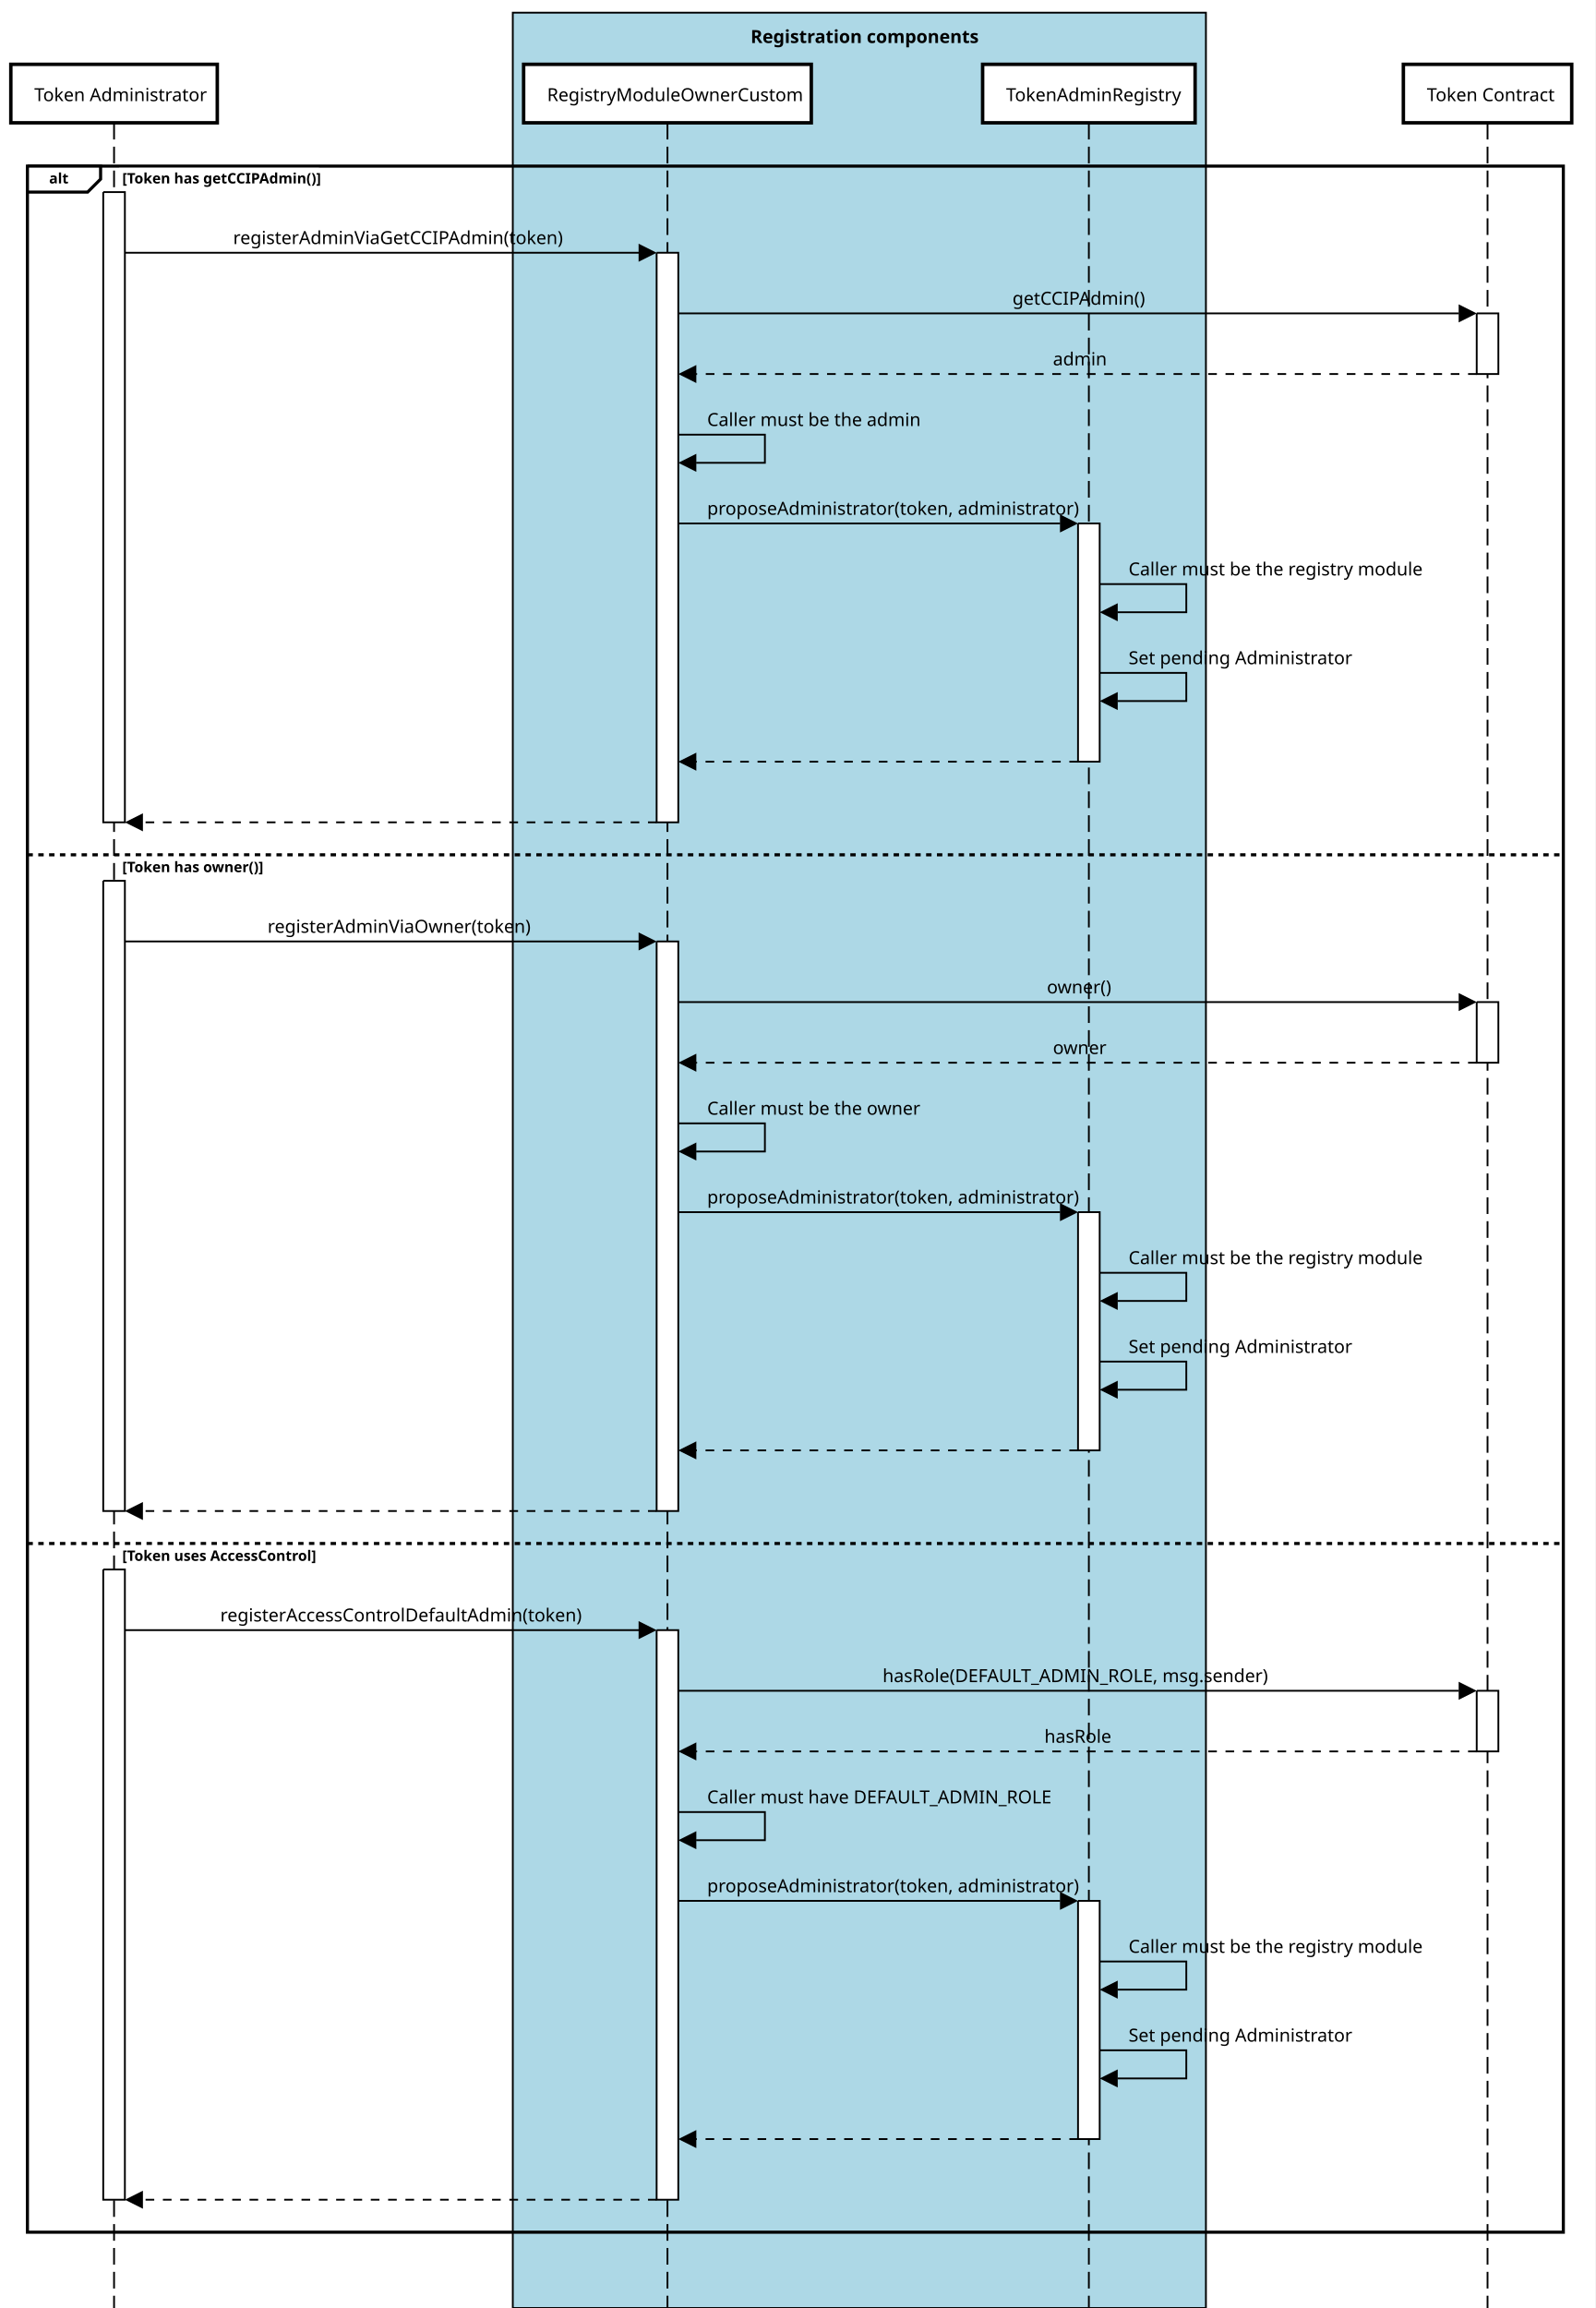
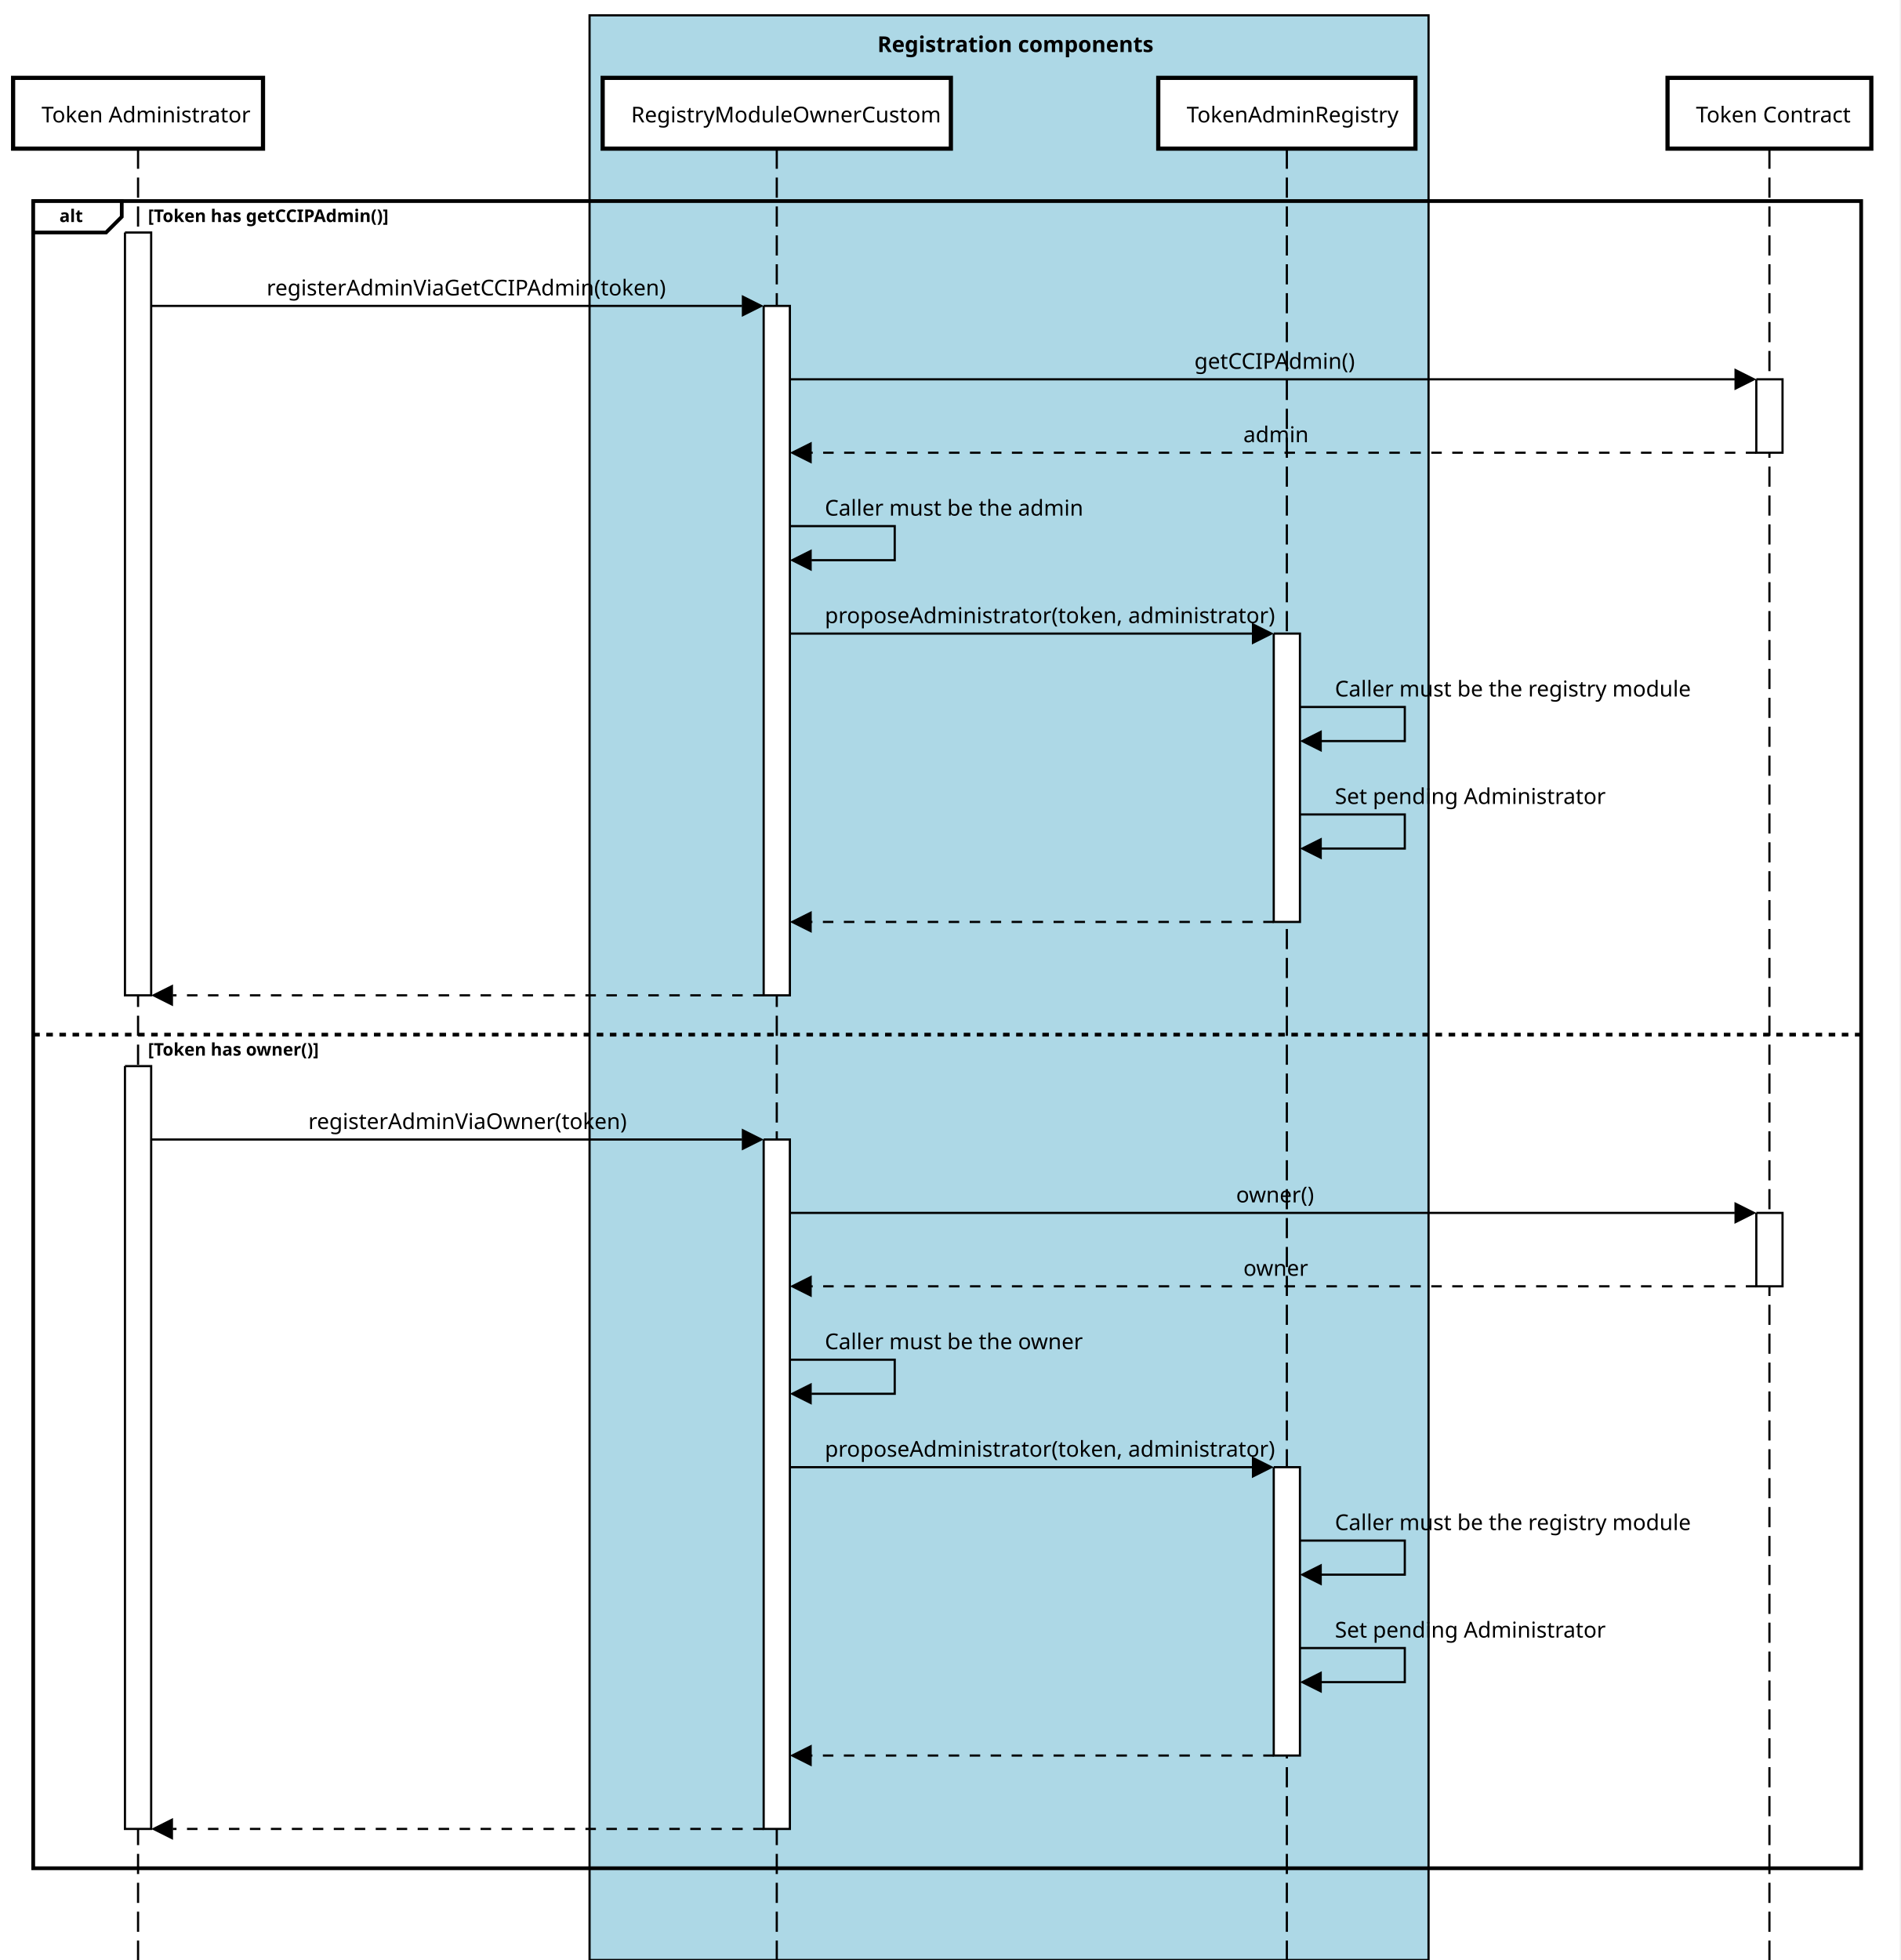
- <svg xmlns="http://www.w3.org/2000/svg" version="1.1" width="1296.427" height="1874.754">
+ <svg xmlns="http://www.w3.org/2000/svg" version="1.1" width="1275.525" height="1315.336">
  <defs />
  <g>
    <g />
    <g />
    <g />
    <g />
    <g />
    <g />
    <g />
    <g />
    <g />
    <g />
    <g />
    <g />
    <g />
    <g />
    <g />
    <g />
    <g />
    <g />
    <g />
    <g />
    <g />
    <g />
    <g />
    <g />
    <g />
    <g />
    <g />
    <g />
    <g />
    <g />
    <g />
    <g />
    <g />
    <g />
    <g />
    <g />
    <g />
    <g />
    <g />
    <g />
    <g />
    <g />
    <g />
    <g />
    <g />
    <g />
    <g />
    <g />
    <g />
    <g />
    <g />
    <g />
    <g />
    <g />
    <g />
    <g />
    <g />
    <g />
    <g />
    <g />
    <g />
    <g />
    <g />
    <g />
    <g />
    <g />
    <g />
    <g />
    <g />
    <g />
    <g />
    <g />
    <g />
    <g />
    <g />
    <g />
    <g />
    <g />
    <g />
    <g />
    <g />
    <g />
    <g />
    <g />
    <g />
    <g />
    <g />
    <g />
-     <g />
-     <g />
-     <g />
-     <g />
-     <g />
-     <g />
-     <g />
-     <g />
-     <g />
-     <g />
-     <g />
-     <g />
-     <g />
-     <g />
-     <g />
-     <g />
-     <g />
-     <g />
-     <g />
-     <g />
-     <g />
-     <g />
-     <g />
-     <g />
-     <g />
-     <g />
-     <g />
-     <g />
-     <g />
-     <g />
-     <g />
-     <g />
-     <g />
-     <g />
-     <g />
-     <g />
-     <g />
-     <g />
-     <g />
-     <g />
-     <g />
-     <g />
-     <g>
-       <rect fill="white" stroke="none" x="0" y="0" width="1296" height="1883" />
-     </g>
-     <g>
-       <g>
-         <path fill="lightblue" stroke="black" paint-order="fill stroke markers" d=" M 416.591 10.291 L 979.684 10.291 L 979.684 1874.754 L 416.591 1874.754 L 416.591 10.291 Z" stroke-miterlimit="10" stroke-width="1.466" stroke-dasharray="" />
-       </g>
-       <g>
-         <text fill="black" stroke="none" font-family="sans-serif" font-size="11pt" font-style="normal" font-weight="bold" text-decoration="normal" x="609.762" y="34.92" text-anchor="start" dominant-baseline="alphabetic" xml:space="preserve">Registration components</text>
-       </g>
-     </g>
-     <g>
-       <path fill="none" stroke="black" paint-order="fill stroke markers" d=" M 92.657 99.745 L 92.657 1874.754" stroke-miterlimit="10" stroke-width="1.466" stroke-dasharray="13.532,5.864" />
-       <path fill="none" stroke="black" paint-order="fill stroke markers" d=" M 542.24 99.745 L 542.24 1874.754" stroke-miterlimit="10" stroke-width="1.466" stroke-dasharray="13.532,5.864" />
-       <path fill="none" stroke="black" paint-order="fill stroke markers" d=" M 884.582 99.745 L 884.582 1874.754" stroke-miterlimit="10" stroke-width="1.466" stroke-dasharray="13.532,5.864" />
-       <path fill="none" stroke="black" paint-order="fill stroke markers" d=" M 1208.468 99.745 L 1208.468 1874.754" stroke-miterlimit="10" stroke-width="1.466" stroke-dasharray="13.532,5.864" />
+     <g>
+       <rect fill="white" stroke="none" x="0" y="0" width="1275" height="1324" />
+     </g>
+     <g>
+       <g>
+         <path fill="lightblue" stroke="black" paint-order="fill stroke markers" d=" M 395.689 10.291 L 958.782 10.291 L 958.782 1315.336 L 395.689 1315.336 L 395.689 10.291 Z" stroke-miterlimit="10" stroke-width="1.466" stroke-dasharray="" />
+       </g>
+       <g>
+         <text fill="black" stroke="none" font-family="sans-serif" font-size="11pt" font-style="normal" font-weight="bold" text-decoration="normal" x="588.86" y="34.92" text-anchor="start" dominant-baseline="alphabetic" xml:space="preserve">Registration components</text>
+       </g>
+     </g>
+     <g>
+       <path fill="none" stroke="black" paint-order="fill stroke markers" d=" M 92.657 99.745 L 92.657 1315.336" stroke-miterlimit="10" stroke-width="1.466" stroke-dasharray="13.532,5.864" />
+       <path fill="none" stroke="black" paint-order="fill stroke markers" d=" M 521.339 99.745 L 521.339 1315.336" stroke-miterlimit="10" stroke-width="1.466" stroke-dasharray="13.532,5.864" />
+       <path fill="none" stroke="black" paint-order="fill stroke markers" d=" M 863.68 99.745 L 863.68 1315.336" stroke-miterlimit="10" stroke-width="1.466" stroke-dasharray="13.532,5.864" />
+       <path fill="none" stroke="black" paint-order="fill stroke markers" d=" M 1187.567 99.745 L 1187.567 1315.336" stroke-miterlimit="10" stroke-width="1.466" stroke-dasharray="13.532,5.864" />
    </g>
    <g>
      <path fill="none" stroke="none" />
      <g>
        <path fill="white" stroke="black" paint-order="fill stroke markers" d=" M 8.796 52.248 L 176.519 52.248 L 176.519 99.745 L 8.796 99.745 L 8.796 52.248 Z" stroke-miterlimit="10" stroke-width="2.815" stroke-dasharray="" />
      </g>
      <g>
        <g />
        <text fill="black" stroke="none" font-family="sans-serif" font-size="11pt" font-style="normal" font-weight="normal" text-decoration="normal" x="27.883" y="82.154" text-anchor="start" dominant-baseline="alphabetic" xml:space="preserve">Token Administrator</text>
      </g>
      <path fill="none" stroke="none" />
      <g>
-         <path fill="white" stroke="black" paint-order="fill stroke markers" d=" M 425.387 52.248 L 659.094 52.248 L 659.094 99.745 L 425.387 99.745 L 425.387 52.248 Z" stroke-miterlimit="10" stroke-width="2.815" stroke-dasharray="" />
-       </g>
-       <g>
-         <g />
-         <text fill="black" stroke="none" font-family="sans-serif" font-size="11pt" font-style="normal" font-weight="normal" text-decoration="normal" x="444.474" y="82.154" text-anchor="start" dominant-baseline="alphabetic" xml:space="preserve">RegistryModuleOwnerCustom</text>
+         <path fill="white" stroke="black" paint-order="fill stroke markers" d=" M 404.485 52.248 L 638.192 52.248 L 638.192 99.745 L 404.485 99.745 L 404.485 52.248 Z" stroke-miterlimit="10" stroke-width="2.815" stroke-dasharray="" />
+       </g>
+       <g>
+         <g />
+         <text fill="black" stroke="none" font-family="sans-serif" font-size="11pt" font-style="normal" font-weight="normal" text-decoration="normal" x="423.572" y="82.154" text-anchor="start" dominant-baseline="alphabetic" xml:space="preserve">RegistryModuleOwnerCustom</text>
      </g>
      <path fill="none" stroke="none" />
      <g>
-         <path fill="white" stroke="black" paint-order="fill stroke markers" d=" M 798.275 52.248 L 970.888 52.248 L 970.888 99.745 L 798.275 99.745 L 798.275 52.248 Z" stroke-miterlimit="10" stroke-width="2.815" stroke-dasharray="" />
-       </g>
-       <g>
-         <g />
-         <text fill="black" stroke="none" font-family="sans-serif" font-size="11pt" font-style="normal" font-weight="normal" text-decoration="normal" x="817.363" y="82.154" text-anchor="start" dominant-baseline="alphabetic" xml:space="preserve">TokenAdminRegistry</text>
+         <path fill="white" stroke="black" paint-order="fill stroke markers" d=" M 777.374 52.248 L 949.986 52.248 L 949.986 99.745 L 777.374 99.745 L 777.374 52.248 Z" stroke-miterlimit="10" stroke-width="2.815" stroke-dasharray="" />
+       </g>
+       <g>
+         <g />
+         <text fill="black" stroke="none" font-family="sans-serif" font-size="11pt" font-style="normal" font-weight="normal" text-decoration="normal" x="796.461" y="82.154" text-anchor="start" dominant-baseline="alphabetic" xml:space="preserve">TokenAdminRegistry</text>
      </g>
      <path fill="none" stroke="none" />
      <g>
-         <path fill="white" stroke="black" paint-order="fill stroke markers" d=" M 1140.083 52.248 L 1276.854 52.248 L 1276.854 99.745 L 1140.083 99.745 L 1140.083 52.248 Z" stroke-miterlimit="10" stroke-width="2.815" stroke-dasharray="" />
-       </g>
-       <g>
-         <g />
-         <text fill="black" stroke="none" font-family="sans-serif" font-size="11pt" font-style="normal" font-weight="normal" text-decoration="normal" x="1159.17" y="82.154" text-anchor="start" dominant-baseline="alphabetic" xml:space="preserve">Token Contract</text>
+         <path fill="white" stroke="black" paint-order="fill stroke markers" d=" M 1119.181 52.248 L 1255.952 52.248 L 1255.952 99.745 L 1119.181 99.745 L 1119.181 52.248 Z" stroke-miterlimit="10" stroke-width="2.815" stroke-dasharray="" />
+       </g>
+       <g>
+         <g />
+         <text fill="black" stroke="none" font-family="sans-serif" font-size="11pt" font-style="normal" font-weight="normal" text-decoration="normal" x="1138.268" y="82.154" text-anchor="start" dominant-baseline="alphabetic" xml:space="preserve">Token Contract</text>
      </g>
    </g>
    <g>
      <path fill="white" stroke="black" paint-order="fill stroke markers" d=" M 83.862 156.039 L 101.453 156.039 L 101.453 667.959 L 83.862 667.959 L 83.862 156.039" stroke-miterlimit="10" stroke-width="1.466" stroke-dasharray="" />
-       <path fill="white" stroke="black" paint-order="fill stroke markers" d=" M 533.444 205.296 L 551.036 205.296 L 551.036 667.959 L 533.444 667.959 L 533.444 205.296" stroke-miterlimit="10" stroke-width="1.466" stroke-dasharray="" />
-       <path fill="white" stroke="black" paint-order="fill stroke markers" d=" M 1199.672 254.553 L 1217.264 254.553 L 1217.264 303.81 L 1199.672 303.81 L 1199.672 254.553" stroke-miterlimit="10" stroke-width="1.466" stroke-dasharray="" />
-       <path fill="white" stroke="black" paint-order="fill stroke markers" d=" M 875.786 425.193 L 893.377 425.193 L 893.377 618.702 L 875.786 618.702 L 875.786 425.193" stroke-miterlimit="10" stroke-width="1.466" stroke-dasharray="" />
+       <path fill="white" stroke="black" paint-order="fill stroke markers" d=" M 512.543 205.296 L 530.134 205.296 L 530.134 667.959 L 512.543 667.959 L 512.543 205.296" stroke-miterlimit="10" stroke-width="1.466" stroke-dasharray="" />
+       <path fill="white" stroke="black" paint-order="fill stroke markers" d=" M 1178.771 254.553 L 1196.362 254.553 L 1196.362 303.81 L 1178.771 303.81 L 1178.771 254.553" stroke-miterlimit="10" stroke-width="1.466" stroke-dasharray="" />
+       <path fill="white" stroke="black" paint-order="fill stroke markers" d=" M 854.884 425.193 L 872.476 425.193 L 872.476 618.702 L 854.884 618.702 L 854.884 425.193" stroke-miterlimit="10" stroke-width="1.466" stroke-dasharray="" />
      <path fill="white" stroke="black" paint-order="fill stroke markers" d=" M 83.862 715.457 L 101.453 715.457 L 101.453 1227.377 L 83.862 1227.377 L 83.862 715.457" stroke-miterlimit="10" stroke-width="1.466" stroke-dasharray="" />
-       <path fill="white" stroke="black" paint-order="fill stroke markers" d=" M 533.444 764.714 L 551.036 764.714 L 551.036 1227.377 L 533.444 1227.377 L 533.444 764.714" stroke-miterlimit="10" stroke-width="1.466" stroke-dasharray="" />
-       <path fill="white" stroke="black" paint-order="fill stroke markers" d=" M 1199.672 813.971 L 1217.264 813.971 L 1217.264 863.228 L 1199.672 863.228 L 1199.672 813.971" stroke-miterlimit="10" stroke-width="1.466" stroke-dasharray="" />
-       <path fill="white" stroke="black" paint-order="fill stroke markers" d=" M 875.786 984.611 L 893.377 984.611 L 893.377 1178.12 L 875.786 1178.12 L 875.786 984.611" stroke-miterlimit="10" stroke-width="1.466" stroke-dasharray="" />
-       <path fill="white" stroke="black" paint-order="fill stroke markers" d=" M 83.862 1274.875 L 101.453 1274.875 L 101.453 1786.795 L 83.862 1786.795 L 83.862 1274.875" stroke-miterlimit="10" stroke-width="1.466" stroke-dasharray="" />
-       <path fill="white" stroke="black" paint-order="fill stroke markers" d=" M 533.444 1324.132 L 551.036 1324.132 L 551.036 1786.795 L 533.444 1786.795 L 533.444 1324.132" stroke-miterlimit="10" stroke-width="1.466" stroke-dasharray="" />
-       <path fill="white" stroke="black" paint-order="fill stroke markers" d=" M 1199.672 1373.389 L 1217.264 1373.389 L 1217.264 1422.645 L 1199.672 1422.645 L 1199.672 1373.389" stroke-miterlimit="10" stroke-width="1.466" stroke-dasharray="" />
-       <path fill="white" stroke="black" paint-order="fill stroke markers" d=" M 875.786 1544.029 L 893.377 1544.029 L 893.377 1737.538 L 875.786 1737.538 L 875.786 1544.029" stroke-miterlimit="10" stroke-width="1.466" stroke-dasharray="" />
-       <g>
-         <text fill="black" stroke="none" font-family="sans-serif" font-size="11pt" font-style="normal" font-weight="normal" text-decoration="normal" x="189.389" y="198.259" text-anchor="start" dominant-baseline="alphabetic" xml:space="preserve">registerAdminViaGetCCIPAdmin(token)</text>
-       </g>
-       <g>
-         <path fill="none" stroke="black" paint-order="fill stroke markers" d=" M 101.453 205.296 L 518.961 205.296" stroke-miterlimit="10" stroke-width="1.466" stroke-dasharray="" />
-         <g transform="translate(533.4445,205.2958) translate(-533.4445,-205.2958)">
-           <path fill="black" stroke="none" paint-order="stroke fill markers" d=" M 518.785 197.966 L 533.444 205.296 L 518.785 212.626 Z" />
-         </g>
-       </g>
-       <g>
-         <text fill="black" stroke="none" font-family="sans-serif" font-size="11pt" font-style="normal" font-weight="normal" text-decoration="normal" x="822.534" y="247.516" text-anchor="start" dominant-baseline="alphabetic" xml:space="preserve">getCCIPAdmin()</text>
-       </g>
-       <g>
-         <path fill="none" stroke="black" paint-order="fill stroke markers" d=" M 551.036 254.553 L 1185.189 254.553" stroke-miterlimit="10" stroke-width="1.466" stroke-dasharray="" />
-         <g transform="translate(1199.672,254.5527) translate(-1199.672,-254.5527)">
-           <path fill="black" stroke="none" paint-order="stroke fill markers" d=" M 1185.013 247.223 L 1199.672 254.553 L 1185.013 261.883 Z" />
-         </g>
-       </g>
-       <g>
-         <text fill="black" stroke="none" font-family="sans-serif" font-size="11pt" font-style="normal" font-weight="normal" text-decoration="normal" x="855.39" y="296.773" text-anchor="start" dominant-baseline="alphabetic" xml:space="preserve">admin</text>
-       </g>
-       <g>
-         <path fill="none" stroke="black" paint-order="fill stroke markers" d=" M 1199.672 303.81 L 565.52 303.81" stroke-miterlimit="10" stroke-width="1.466" stroke-dasharray="7.037" />
-         <g transform="translate(551.0362,303.8097) translate(-551.0362,-303.8097)">
-           <path fill="black" stroke="none" paint-order="stroke fill markers" d=" M 565.696 296.48 L 551.036 303.81 L 565.696 311.14 Z" />
-         </g>
-       </g>
-       <g>
-         <text fill="black" stroke="none" font-family="sans-serif" font-size="11pt" font-style="normal" font-weight="normal" text-decoration="normal" x="574.492" y="346.03" text-anchor="start" dominant-baseline="alphabetic" xml:space="preserve">Caller must be the admin</text>
-       </g>
-       <g>
-         <path fill="none" stroke="black" paint-order="fill stroke markers" d=" M 551.036 353.067 L 621.403 353.067 L 621.403 375.936 L 565.52 375.936" stroke-miterlimit="10" stroke-width="1.466" stroke-dasharray="" />
-         <g transform="translate(551.0362,375.9359) translate(-551.0362,-375.9359)">
-           <path fill="black" stroke="none" paint-order="stroke fill markers" d=" M 565.696 368.606 L 551.036 375.936 L 565.696 383.266 Z" />
-         </g>
-       </g>
-       <g>
-         <text fill="black" stroke="none" font-family="sans-serif" font-size="11pt" font-style="normal" font-weight="normal" text-decoration="normal" x="574.492" y="418.156" text-anchor="start" dominant-baseline="alphabetic" xml:space="preserve">proposeAdministrator(token, administrator)</text>
-       </g>
-       <g>
-         <path fill="none" stroke="black" paint-order="fill stroke markers" d=" M 551.036 425.193 L 861.302 425.193" stroke-miterlimit="10" stroke-width="1.466" stroke-dasharray="" />
-         <g transform="translate(875.7857,425.1928) translate(-875.7857,-425.1928)">
-           <path fill="black" stroke="none" paint-order="stroke fill markers" d=" M 861.126 417.863 L 875.786 425.193 L 861.126 432.523 Z" />
-         </g>
-       </g>
-       <g>
-         <text fill="black" stroke="none" font-family="sans-serif" font-size="11pt" font-style="normal" font-weight="normal" text-decoration="normal" x="916.833" y="467.413" text-anchor="start" dominant-baseline="alphabetic" xml:space="preserve">Caller must be the registry module</text>
-       </g>
-       <g>
-         <path fill="none" stroke="black" paint-order="fill stroke markers" d=" M 893.377 474.45 L 963.744 474.45 L 963.744 497.319 L 907.861 497.319" stroke-miterlimit="10" stroke-width="1.466" stroke-dasharray="" />
-         <g transform="translate(893.3774,497.319) translate(-893.3774,-497.319)">
-           <path fill="black" stroke="none" paint-order="stroke fill markers" d=" M 908.037 489.989 L 893.377 497.319 L 908.037 504.649 Z" />
-         </g>
-       </g>
-       <g>
-         <text fill="black" stroke="none" font-family="sans-serif" font-size="11pt" font-style="normal" font-weight="normal" text-decoration="normal" x="916.833" y="539.539" text-anchor="start" dominant-baseline="alphabetic" xml:space="preserve">Set pending Administrator</text>
-       </g>
-       <g>
-         <path fill="none" stroke="black" paint-order="fill stroke markers" d=" M 893.377 546.576 L 963.744 546.576 L 963.744 569.445 L 907.861 569.445" stroke-miterlimit="10" stroke-width="1.466" stroke-dasharray="" />
-         <g transform="translate(893.3774,569.4452) translate(-893.3774,-569.4452)">
-           <path fill="black" stroke="none" paint-order="stroke fill markers" d=" M 908.037 562.115 L 893.377 569.445 L 908.037 576.775 Z" />
-         </g>
-       </g>
-       <g>
-         <text fill="black" stroke="none" font-family="sans-serif" font-size="11pt" font-style="normal" font-weight="normal" text-decoration="normal" x="713.411" y="611.665" text-anchor="start" dominant-baseline="alphabetic" xml:space="preserve" />
-       </g>
-       <g>
-         <path fill="none" stroke="black" paint-order="fill stroke markers" d=" M 875.786 618.702 L 565.52 618.702" stroke-miterlimit="10" stroke-width="1.466" stroke-dasharray="7.037" />
-         <g transform="translate(551.0362,618.7021) translate(-551.0362,-618.7021)">
-           <path fill="black" stroke="none" paint-order="stroke fill markers" d=" M 565.696 611.372 L 551.036 618.702 L 565.696 626.032 Z" />
-         </g>
-       </g>
-       <g>
-         <text fill="black" stroke="none" font-family="sans-serif" font-size="11pt" font-style="normal" font-weight="normal" text-decoration="normal" x="317.449" y="660.922" text-anchor="start" dominant-baseline="alphabetic" xml:space="preserve" />
-       </g>
-       <g>
-         <path fill="none" stroke="black" paint-order="fill stroke markers" d=" M 533.444 667.959 L 115.937 667.959" stroke-miterlimit="10" stroke-width="1.466" stroke-dasharray="7.037" />
+       <path fill="white" stroke="black" paint-order="fill stroke markers" d=" M 512.543 764.714 L 530.134 764.714 L 530.134 1227.377 L 512.543 1227.377 L 512.543 764.714" stroke-miterlimit="10" stroke-width="1.466" stroke-dasharray="" />
+       <path fill="white" stroke="black" paint-order="fill stroke markers" d=" M 1178.771 813.971 L 1196.362 813.971 L 1196.362 863.228 L 1178.771 863.228 L 1178.771 813.971" stroke-miterlimit="10" stroke-width="1.466" stroke-dasharray="" />
+       <path fill="white" stroke="black" paint-order="fill stroke markers" d=" M 854.884 984.611 L 872.476 984.611 L 872.476 1178.12 L 854.884 1178.12 L 854.884 984.611" stroke-miterlimit="10" stroke-width="1.466" stroke-dasharray="" />
+       <g>
+         <text fill="black" stroke="none" font-family="sans-serif" font-size="11pt" font-style="normal" font-weight="normal" text-decoration="normal" x="178.938" y="198.259" text-anchor="start" dominant-baseline="alphabetic" xml:space="preserve">registerAdminViaGetCCIPAdmin(token)</text>
+       </g>
+       <g>
+         <path fill="none" stroke="black" paint-order="fill stroke markers" d=" M 101.453 205.296 L 498.059 205.296" stroke-miterlimit="10" stroke-width="1.466" stroke-dasharray="" />
+         <g transform="translate(512.5426,205.2958) translate(-512.5426,-205.2958)">
+           <path fill="black" stroke="none" paint-order="stroke fill markers" d=" M 497.883 197.966 L 512.543 205.296 L 497.883 212.626 Z" />
+         </g>
+       </g>
+       <g>
+         <text fill="black" stroke="none" font-family="sans-serif" font-size="11pt" font-style="normal" font-weight="normal" text-decoration="normal" x="801.632" y="247.516" text-anchor="start" dominant-baseline="alphabetic" xml:space="preserve">getCCIPAdmin()</text>
+       </g>
+       <g>
+         <path fill="none" stroke="black" paint-order="fill stroke markers" d=" M 530.134 254.553 L 1164.287 254.553" stroke-miterlimit="10" stroke-width="1.466" stroke-dasharray="" />
+         <g transform="translate(1178.771,254.5527) translate(-1178.771,-254.5527)">
+           <path fill="black" stroke="none" paint-order="stroke fill markers" d=" M 1164.111 247.223 L 1178.771 254.553 L 1164.111 261.883 Z" />
+         </g>
+       </g>
+       <g>
+         <text fill="black" stroke="none" font-family="sans-serif" font-size="11pt" font-style="normal" font-weight="normal" text-decoration="normal" x="834.488" y="296.773" text-anchor="start" dominant-baseline="alphabetic" xml:space="preserve">admin</text>
+       </g>
+       <g>
+         <path fill="none" stroke="black" paint-order="fill stroke markers" d=" M 1178.771 303.81 L 544.618 303.81" stroke-miterlimit="10" stroke-width="1.466" stroke-dasharray="7.037" />
+         <g transform="translate(530.1344,303.8097) translate(-530.1344,-303.8097)">
+           <path fill="black" stroke="none" paint-order="stroke fill markers" d=" M 544.794 296.48 L 530.134 303.81 L 544.794 311.14 Z" />
+         </g>
+       </g>
+       <g>
+         <text fill="black" stroke="none" font-family="sans-serif" font-size="11pt" font-style="normal" font-weight="normal" text-decoration="normal" x="553.59" y="346.03" text-anchor="start" dominant-baseline="alphabetic" xml:space="preserve">Caller must be the admin</text>
+       </g>
+       <g>
+         <path fill="none" stroke="black" paint-order="fill stroke markers" d=" M 530.134 353.067 L 600.501 353.067 L 600.501 375.936 L 544.618 375.936" stroke-miterlimit="10" stroke-width="1.466" stroke-dasharray="" />
+         <g transform="translate(530.1344,375.9359) translate(-530.1344,-375.9359)">
+           <path fill="black" stroke="none" paint-order="stroke fill markers" d=" M 544.794 368.606 L 530.134 375.936 L 544.794 383.266 Z" />
+         </g>
+       </g>
+       <g>
+         <text fill="black" stroke="none" font-family="sans-serif" font-size="11pt" font-style="normal" font-weight="normal" text-decoration="normal" x="553.59" y="418.156" text-anchor="start" dominant-baseline="alphabetic" xml:space="preserve">proposeAdministrator(token, administrator)</text>
+       </g>
+       <g>
+         <path fill="none" stroke="black" paint-order="fill stroke markers" d=" M 530.134 425.193 L 840.4 425.193" stroke-miterlimit="10" stroke-width="1.466" stroke-dasharray="" />
+         <g transform="translate(854.8838,425.1928) translate(-854.8838,-425.1928)">
+           <path fill="black" stroke="none" paint-order="stroke fill markers" d=" M 840.224 417.863 L 854.884 425.193 L 840.224 432.523 Z" />
+         </g>
+       </g>
+       <g>
+         <text fill="black" stroke="none" font-family="sans-serif" font-size="11pt" font-style="normal" font-weight="normal" text-decoration="normal" x="895.931" y="467.413" text-anchor="start" dominant-baseline="alphabetic" xml:space="preserve">Caller must be the registry module</text>
+       </g>
+       <g>
+         <path fill="none" stroke="black" paint-order="fill stroke markers" d=" M 872.476 474.45 L 942.843 474.45 L 942.843 497.319 L 886.959 497.319" stroke-miterlimit="10" stroke-width="1.466" stroke-dasharray="" />
+         <g transform="translate(872.4756,497.319) translate(-872.4756,-497.319)">
+           <path fill="black" stroke="none" paint-order="stroke fill markers" d=" M 887.135 489.989 L 872.476 497.319 L 887.135 504.649 Z" />
+         </g>
+       </g>
+       <g>
+         <text fill="black" stroke="none" font-family="sans-serif" font-size="11pt" font-style="normal" font-weight="normal" text-decoration="normal" x="895.931" y="539.539" text-anchor="start" dominant-baseline="alphabetic" xml:space="preserve">Set pending Administrator</text>
+       </g>
+       <g>
+         <path fill="none" stroke="black" paint-order="fill stroke markers" d=" M 872.476 546.576 L 942.843 546.576 L 942.843 569.445 L 886.959 569.445" stroke-miterlimit="10" stroke-width="1.466" stroke-dasharray="" />
+         <g transform="translate(872.4756,569.4452) translate(-872.4756,-569.4452)">
+           <path fill="black" stroke="none" paint-order="stroke fill markers" d=" M 887.135 562.115 L 872.476 569.445 L 887.135 576.775 Z" />
+         </g>
+       </g>
+       <g>
+         <text fill="black" stroke="none" font-family="sans-serif" font-size="11pt" font-style="normal" font-weight="normal" text-decoration="normal" x="692.509" y="611.665" text-anchor="start" dominant-baseline="alphabetic" xml:space="preserve" />
+       </g>
+       <g>
+         <path fill="none" stroke="black" paint-order="fill stroke markers" d=" M 854.884 618.702 L 544.618 618.702" stroke-miterlimit="10" stroke-width="1.466" stroke-dasharray="7.037" />
+         <g transform="translate(530.1344,618.7021) translate(-530.1344,-618.7021)">
+           <path fill="black" stroke="none" paint-order="stroke fill markers" d=" M 544.794 611.372 L 530.134 618.702 L 544.794 626.032 Z" />
+         </g>
+       </g>
+       <g>
+         <text fill="black" stroke="none" font-family="sans-serif" font-size="11pt" font-style="normal" font-weight="normal" text-decoration="normal" x="306.998" y="660.922" text-anchor="start" dominant-baseline="alphabetic" xml:space="preserve" />
+       </g>
+       <g>
+         <path fill="none" stroke="black" paint-order="fill stroke markers" d=" M 512.543 667.959 L 115.937 667.959" stroke-miterlimit="10" stroke-width="1.466" stroke-dasharray="7.037" />
        <g transform="translate(101.4533,667.959) translate(-101.4533,-667.959)">
          <path fill="black" stroke="none" paint-order="stroke fill markers" d=" M 116.113 660.629 L 101.453 667.959 L 116.113 675.289 Z" />
        </g>
      </g>
      <g>
-         <text fill="black" stroke="none" font-family="sans-serif" font-size="11pt" font-style="normal" font-weight="normal" text-decoration="normal" x="217.363" y="757.677" text-anchor="start" dominant-baseline="alphabetic" xml:space="preserve">registerAdminViaOwner(token)</text>
-       </g>
-       <g>
-         <path fill="none" stroke="black" paint-order="fill stroke markers" d=" M 101.453 764.714 L 518.961 764.714" stroke-miterlimit="10" stroke-width="1.466" stroke-dasharray="" />
-         <g transform="translate(533.4445,764.7137) translate(-533.4445,-764.7137)">
-           <path fill="black" stroke="none" paint-order="stroke fill markers" d=" M 518.785 757.384 L 533.444 764.714 L 518.785 772.044 Z" />
-         </g>
-       </g>
-       <g>
-         <text fill="black" stroke="none" font-family="sans-serif" font-size="11pt" font-style="normal" font-weight="normal" text-decoration="normal" x="850.508" y="806.934" text-anchor="start" dominant-baseline="alphabetic" xml:space="preserve">owner()</text>
-       </g>
-       <g>
-         <path fill="none" stroke="black" paint-order="fill stroke markers" d=" M 551.036 813.971 L 1185.189 813.971" stroke-miterlimit="10" stroke-width="1.466" stroke-dasharray="" />
-         <g transform="translate(1199.672,813.9706) translate(-1199.672,-813.9706)">
-           <path fill="black" stroke="none" paint-order="stroke fill markers" d=" M 1185.013 806.641 L 1199.672 813.971 L 1185.013 821.301 Z" />
-         </g>
-       </g>
-       <g>
-         <text fill="black" stroke="none" font-family="sans-serif" font-size="11pt" font-style="normal" font-weight="normal" text-decoration="normal" x="855.39" y="856.191" text-anchor="start" dominant-baseline="alphabetic" xml:space="preserve">owner</text>
-       </g>
-       <g>
-         <path fill="none" stroke="black" paint-order="fill stroke markers" d=" M 1199.672 863.228 L 565.52 863.228" stroke-miterlimit="10" stroke-width="1.466" stroke-dasharray="7.037" />
-         <g transform="translate(551.0362,863.2275) translate(-551.0362,-863.2275)">
-           <path fill="black" stroke="none" paint-order="stroke fill markers" d=" M 565.696 855.898 L 551.036 863.228 L 565.696 870.557 Z" />
-         </g>
-       </g>
-       <g>
-         <text fill="black" stroke="none" font-family="sans-serif" font-size="11pt" font-style="normal" font-weight="normal" text-decoration="normal" x="574.492" y="905.448" text-anchor="start" dominant-baseline="alphabetic" xml:space="preserve">Caller must be the owner</text>
-       </g>
-       <g>
-         <path fill="none" stroke="black" paint-order="fill stroke markers" d=" M 551.036 912.484 L 621.403 912.484 L 621.403 935.354 L 565.52 935.354" stroke-miterlimit="10" stroke-width="1.466" stroke-dasharray="" />
-         <g transform="translate(551.0362,935.3537) translate(-551.0362,-935.3537)">
-           <path fill="black" stroke="none" paint-order="stroke fill markers" d=" M 565.696 928.024 L 551.036 935.354 L 565.696 942.684 Z" />
-         </g>
-       </g>
-       <g>
-         <text fill="black" stroke="none" font-family="sans-serif" font-size="11pt" font-style="normal" font-weight="normal" text-decoration="normal" x="574.492" y="977.574" text-anchor="start" dominant-baseline="alphabetic" xml:space="preserve">proposeAdministrator(token, administrator)</text>
-       </g>
-       <g>
-         <path fill="none" stroke="black" paint-order="fill stroke markers" d=" M 551.036 984.611 L 861.302 984.611" stroke-miterlimit="10" stroke-width="1.466" stroke-dasharray="" />
-         <g transform="translate(875.7857,984.6107) translate(-875.7857,-984.6107)">
-           <path fill="black" stroke="none" paint-order="stroke fill markers" d=" M 861.126 977.281 L 875.786 984.611 L 861.126 991.941 Z" />
-         </g>
-       </g>
-       <g>
-         <text fill="black" stroke="none" font-family="sans-serif" font-size="11pt" font-style="normal" font-weight="normal" text-decoration="normal" x="916.833" y="1026.831" text-anchor="start" dominant-baseline="alphabetic" xml:space="preserve">Caller must be the registry module</text>
-       </g>
-       <g>
-         <path fill="none" stroke="black" paint-order="fill stroke markers" d=" M 893.377 1033.868 L 963.744 1033.868 L 963.744 1056.737 L 907.861 1056.737" stroke-miterlimit="10" stroke-width="1.466" stroke-dasharray="" />
-         <g transform="translate(893.3774,1056.737) translate(-893.3774,-1056.737)">
-           <path fill="black" stroke="none" paint-order="stroke fill markers" d=" M 908.037 1049.407 L 893.377 1056.737 L 908.037 1064.067 Z" />
-         </g>
-       </g>
-       <g>
-         <text fill="black" stroke="none" font-family="sans-serif" font-size="11pt" font-style="normal" font-weight="normal" text-decoration="normal" x="916.833" y="1098.957" text-anchor="start" dominant-baseline="alphabetic" xml:space="preserve">Set pending Administrator</text>
-       </g>
-       <g>
-         <path fill="none" stroke="black" paint-order="fill stroke markers" d=" M 893.377 1105.994 L 963.744 1105.994 L 963.744 1128.863 L 907.861 1128.863" stroke-miterlimit="10" stroke-width="1.466" stroke-dasharray="" />
-         <g transform="translate(893.3774,1128.863) translate(-893.3774,-1128.863)">
-           <path fill="black" stroke="none" paint-order="stroke fill markers" d=" M 908.037 1121.533 L 893.377 1128.863 L 908.037 1136.193 Z" />
-         </g>
-       </g>
-       <g>
-         <text fill="black" stroke="none" font-family="sans-serif" font-size="11pt" font-style="normal" font-weight="normal" text-decoration="normal" x="713.411" y="1171.083" text-anchor="start" dominant-baseline="alphabetic" xml:space="preserve" />
-       </g>
-       <g>
-         <path fill="none" stroke="black" paint-order="fill stroke markers" d=" M 875.786 1178.12 L 565.52 1178.12" stroke-miterlimit="10" stroke-width="1.466" stroke-dasharray="7.037" />
-         <g transform="translate(551.0362,1178.12) translate(-551.0362,-1178.12)">
-           <path fill="black" stroke="none" paint-order="stroke fill markers" d=" M 565.696 1170.79 L 551.036 1178.12 L 565.696 1185.45 Z" />
-         </g>
-       </g>
-       <g>
-         <text fill="black" stroke="none" font-family="sans-serif" font-size="11pt" font-style="normal" font-weight="normal" text-decoration="normal" x="317.449" y="1220.34" text-anchor="start" dominant-baseline="alphabetic" xml:space="preserve" />
-       </g>
-       <g>
-         <path fill="none" stroke="black" paint-order="fill stroke markers" d=" M 533.444 1227.377 L 115.937 1227.377" stroke-miterlimit="10" stroke-width="1.466" stroke-dasharray="7.037" />
+         <text fill="black" stroke="none" font-family="sans-serif" font-size="11pt" font-style="normal" font-weight="normal" text-decoration="normal" x="206.912" y="757.677" text-anchor="start" dominant-baseline="alphabetic" xml:space="preserve">registerAdminViaOwner(token)</text>
+       </g>
+       <g>
+         <path fill="none" stroke="black" paint-order="fill stroke markers" d=" M 101.453 764.714 L 498.059 764.714" stroke-miterlimit="10" stroke-width="1.466" stroke-dasharray="" />
+         <g transform="translate(512.5426,764.7137) translate(-512.5426,-764.7137)">
+           <path fill="black" stroke="none" paint-order="stroke fill markers" d=" M 497.883 757.384 L 512.543 764.714 L 497.883 772.044 Z" />
+         </g>
+       </g>
+       <g>
+         <text fill="black" stroke="none" font-family="sans-serif" font-size="11pt" font-style="normal" font-weight="normal" text-decoration="normal" x="829.606" y="806.934" text-anchor="start" dominant-baseline="alphabetic" xml:space="preserve">owner()</text>
+       </g>
+       <g>
+         <path fill="none" stroke="black" paint-order="fill stroke markers" d=" M 530.134 813.971 L 1164.287 813.971" stroke-miterlimit="10" stroke-width="1.466" stroke-dasharray="" />
+         <g transform="translate(1178.771,813.9706) translate(-1178.771,-813.9706)">
+           <path fill="black" stroke="none" paint-order="stroke fill markers" d=" M 1164.111 806.641 L 1178.771 813.971 L 1164.111 821.301 Z" />
+         </g>
+       </g>
+       <g>
+         <text fill="black" stroke="none" font-family="sans-serif" font-size="11pt" font-style="normal" font-weight="normal" text-decoration="normal" x="834.488" y="856.191" text-anchor="start" dominant-baseline="alphabetic" xml:space="preserve">owner</text>
+       </g>
+       <g>
+         <path fill="none" stroke="black" paint-order="fill stroke markers" d=" M 1178.771 863.228 L 544.618 863.228" stroke-miterlimit="10" stroke-width="1.466" stroke-dasharray="7.037" />
+         <g transform="translate(530.1344,863.2275) translate(-530.1344,-863.2275)">
+           <path fill="black" stroke="none" paint-order="stroke fill markers" d=" M 544.794 855.898 L 530.134 863.228 L 544.794 870.557 Z" />
+         </g>
+       </g>
+       <g>
+         <text fill="black" stroke="none" font-family="sans-serif" font-size="11pt" font-style="normal" font-weight="normal" text-decoration="normal" x="553.59" y="905.448" text-anchor="start" dominant-baseline="alphabetic" xml:space="preserve">Caller must be the owner</text>
+       </g>
+       <g>
+         <path fill="none" stroke="black" paint-order="fill stroke markers" d=" M 530.134 912.484 L 600.501 912.484 L 600.501 935.354 L 544.618 935.354" stroke-miterlimit="10" stroke-width="1.466" stroke-dasharray="" />
+         <g transform="translate(530.1344,935.3537) translate(-530.1344,-935.3537)">
+           <path fill="black" stroke="none" paint-order="stroke fill markers" d=" M 544.794 928.024 L 530.134 935.354 L 544.794 942.684 Z" />
+         </g>
+       </g>
+       <g>
+         <text fill="black" stroke="none" font-family="sans-serif" font-size="11pt" font-style="normal" font-weight="normal" text-decoration="normal" x="553.59" y="977.574" text-anchor="start" dominant-baseline="alphabetic" xml:space="preserve">proposeAdministrator(token, administrator)</text>
+       </g>
+       <g>
+         <path fill="none" stroke="black" paint-order="fill stroke markers" d=" M 530.134 984.611 L 840.4 984.611" stroke-miterlimit="10" stroke-width="1.466" stroke-dasharray="" />
+         <g transform="translate(854.8838,984.6107) translate(-854.8838,-984.6107)">
+           <path fill="black" stroke="none" paint-order="stroke fill markers" d=" M 840.224 977.281 L 854.884 984.611 L 840.224 991.941 Z" />
+         </g>
+       </g>
+       <g>
+         <text fill="black" stroke="none" font-family="sans-serif" font-size="11pt" font-style="normal" font-weight="normal" text-decoration="normal" x="895.931" y="1026.831" text-anchor="start" dominant-baseline="alphabetic" xml:space="preserve">Caller must be the registry module</text>
+       </g>
+       <g>
+         <path fill="none" stroke="black" paint-order="fill stroke markers" d=" M 872.476 1033.868 L 942.843 1033.868 L 942.843 1056.737 L 886.959 1056.737" stroke-miterlimit="10" stroke-width="1.466" stroke-dasharray="" />
+         <g transform="translate(872.4756,1056.737) translate(-872.4756,-1056.737)">
+           <path fill="black" stroke="none" paint-order="stroke fill markers" d=" M 887.135 1049.407 L 872.476 1056.737 L 887.135 1064.067 Z" />
+         </g>
+       </g>
+       <g>
+         <text fill="black" stroke="none" font-family="sans-serif" font-size="11pt" font-style="normal" font-weight="normal" text-decoration="normal" x="895.931" y="1098.957" text-anchor="start" dominant-baseline="alphabetic" xml:space="preserve">Set pending Administrator</text>
+       </g>
+       <g>
+         <path fill="none" stroke="black" paint-order="fill stroke markers" d=" M 872.476 1105.994 L 942.843 1105.994 L 942.843 1128.863 L 886.959 1128.863" stroke-miterlimit="10" stroke-width="1.466" stroke-dasharray="" />
+         <g transform="translate(872.4756,1128.863) translate(-872.4756,-1128.863)">
+           <path fill="black" stroke="none" paint-order="stroke fill markers" d=" M 887.135 1121.533 L 872.476 1128.863 L 887.135 1136.193 Z" />
+         </g>
+       </g>
+       <g>
+         <text fill="black" stroke="none" font-family="sans-serif" font-size="11pt" font-style="normal" font-weight="normal" text-decoration="normal" x="692.509" y="1171.083" text-anchor="start" dominant-baseline="alphabetic" xml:space="preserve" />
+       </g>
+       <g>
+         <path fill="none" stroke="black" paint-order="fill stroke markers" d=" M 854.884 1178.12 L 544.618 1178.12" stroke-miterlimit="10" stroke-width="1.466" stroke-dasharray="7.037" />
+         <g transform="translate(530.1344,1178.12) translate(-530.1344,-1178.12)">
+           <path fill="black" stroke="none" paint-order="stroke fill markers" d=" M 544.794 1170.79 L 530.134 1178.12 L 544.794 1185.45 Z" />
+         </g>
+       </g>
+       <g>
+         <text fill="black" stroke="none" font-family="sans-serif" font-size="11pt" font-style="normal" font-weight="normal" text-decoration="normal" x="306.998" y="1220.34" text-anchor="start" dominant-baseline="alphabetic" xml:space="preserve" />
+       </g>
+       <g>
+         <path fill="none" stroke="black" paint-order="fill stroke markers" d=" M 512.543 1227.377 L 115.937 1227.377" stroke-miterlimit="10" stroke-width="1.466" stroke-dasharray="7.037" />
        <g transform="translate(101.4533,1227.377) translate(-101.4533,-1227.377)">
          <path fill="black" stroke="none" paint-order="stroke fill markers" d=" M 116.113 1220.047 L 101.453 1227.377 L 116.113 1234.707 Z" />
        </g>
      </g>
      <g>
-         <text fill="black" stroke="none" font-family="sans-serif" font-size="11pt" font-style="normal" font-weight="normal" text-decoration="normal" x="178.938" y="1317.095" text-anchor="start" dominant-baseline="alphabetic" xml:space="preserve">registerAccessControlDefaultAdmin(token)</text>
-       </g>
-       <g>
-         <path fill="none" stroke="black" paint-order="fill stroke markers" d=" M 101.453 1324.132 L 518.961 1324.132" stroke-miterlimit="10" stroke-width="1.466" stroke-dasharray="" />
-         <g transform="translate(533.4445,1324.132) translate(-533.4445,-1324.132)">
-           <path fill="black" stroke="none" paint-order="stroke fill markers" d=" M 518.785 1316.802 L 533.444 1324.132 L 518.785 1331.461 Z" />
-         </g>
-       </g>
-       <g>
-         <text fill="black" stroke="none" font-family="sans-serif" font-size="11pt" font-style="normal" font-weight="normal" text-decoration="normal" x="717.022" y="1366.352" text-anchor="start" dominant-baseline="alphabetic" xml:space="preserve">hasRole(DEFAULT_ADMIN_ROLE, msg.sender)</text>
-       </g>
-       <g>
-         <path fill="none" stroke="black" paint-order="fill stroke markers" d=" M 551.036 1373.389 L 1185.189 1373.389" stroke-miterlimit="10" stroke-width="1.466" stroke-dasharray="" />
-         <g transform="translate(1199.672,1373.389) translate(-1199.672,-1373.389)">
-           <path fill="black" stroke="none" paint-order="stroke fill markers" d=" M 1185.013 1366.059 L 1199.672 1373.389 L 1185.013 1380.718 Z" />
-         </g>
-       </g>
-       <g>
-         <text fill="black" stroke="none" font-family="sans-serif" font-size="11pt" font-style="normal" font-weight="normal" text-decoration="normal" x="848.461" y="1415.609" text-anchor="start" dominant-baseline="alphabetic" xml:space="preserve">hasRole</text>
-       </g>
-       <g>
-         <path fill="none" stroke="black" paint-order="fill stroke markers" d=" M 1199.672 1422.645 L 565.52 1422.645" stroke-miterlimit="10" stroke-width="1.466" stroke-dasharray="7.037" />
-         <g transform="translate(551.0362,1422.645) translate(-551.0362,-1422.645)">
-           <path fill="black" stroke="none" paint-order="stroke fill markers" d=" M 565.696 1415.316 L 551.036 1422.645 L 565.696 1429.975 Z" />
-         </g>
-       </g>
-       <g>
-         <text fill="black" stroke="none" font-family="sans-serif" font-size="11pt" font-style="normal" font-weight="normal" text-decoration="normal" x="574.492" y="1464.866" text-anchor="start" dominant-baseline="alphabetic" xml:space="preserve">Caller must have DEFAULT_ADMIN_ROLE</text>
-       </g>
-       <g>
-         <path fill="none" stroke="black" paint-order="fill stroke markers" d=" M 551.036 1471.902 L 621.403 1471.902 L 621.403 1494.772 L 565.52 1494.772" stroke-miterlimit="10" stroke-width="1.466" stroke-dasharray="" />
-         <g transform="translate(551.0362,1494.772) translate(-551.0362,-1494.772)">
-           <path fill="black" stroke="none" paint-order="stroke fill markers" d=" M 565.696 1487.442 L 551.036 1494.772 L 565.696 1502.102 Z" />
-         </g>
-       </g>
-       <g>
-         <text fill="black" stroke="none" font-family="sans-serif" font-size="11pt" font-style="normal" font-weight="normal" text-decoration="normal" x="574.492" y="1536.992" text-anchor="start" dominant-baseline="alphabetic" xml:space="preserve">proposeAdministrator(token, administrator)</text>
-       </g>
-       <g>
-         <path fill="none" stroke="black" paint-order="fill stroke markers" d=" M 551.036 1544.029 L 861.302 1544.029" stroke-miterlimit="10" stroke-width="1.466" stroke-dasharray="" />
-         <g transform="translate(875.7857,1544.029) translate(-875.7857,-1544.029)">
-           <path fill="black" stroke="none" paint-order="stroke fill markers" d=" M 861.126 1536.699 L 875.786 1544.029 L 861.126 1551.358 Z" />
-         </g>
-       </g>
-       <g>
-         <text fill="black" stroke="none" font-family="sans-serif" font-size="11pt" font-style="normal" font-weight="normal" text-decoration="normal" x="916.833" y="1586.249" text-anchor="start" dominant-baseline="alphabetic" xml:space="preserve">Caller must be the registry module</text>
-       </g>
-       <g>
-         <path fill="none" stroke="black" paint-order="fill stroke markers" d=" M 893.377 1593.285 L 963.744 1593.285 L 963.744 1616.155 L 907.861 1616.155" stroke-miterlimit="10" stroke-width="1.466" stroke-dasharray="" />
-         <g transform="translate(893.3774,1616.155) translate(-893.3774,-1616.155)">
-           <path fill="black" stroke="none" paint-order="stroke fill markers" d=" M 908.037 1608.825 L 893.377 1616.155 L 908.037 1623.485 Z" />
-         </g>
-       </g>
-       <g>
-         <text fill="black" stroke="none" font-family="sans-serif" font-size="11pt" font-style="normal" font-weight="normal" text-decoration="normal" x="916.833" y="1658.375" text-anchor="start" dominant-baseline="alphabetic" xml:space="preserve">Set pending Administrator</text>
-       </g>
-       <g>
-         <path fill="none" stroke="black" paint-order="fill stroke markers" d=" M 893.377 1665.412 L 963.744 1665.412 L 963.744 1688.281 L 907.861 1688.281" stroke-miterlimit="10" stroke-width="1.466" stroke-dasharray="" />
-         <g transform="translate(893.3774,1688.281) translate(-893.3774,-1688.281)">
-           <path fill="black" stroke="none" paint-order="stroke fill markers" d=" M 908.037 1680.951 L 893.377 1688.281 L 908.037 1695.611 Z" />
-         </g>
-       </g>
-       <g>
-         <text fill="black" stroke="none" font-family="sans-serif" font-size="11pt" font-style="normal" font-weight="normal" text-decoration="normal" x="713.411" y="1730.501" text-anchor="start" dominant-baseline="alphabetic" xml:space="preserve" />
-       </g>
-       <g>
-         <path fill="none" stroke="black" paint-order="fill stroke markers" d=" M 875.786 1737.538 L 565.52 1737.538" stroke-miterlimit="10" stroke-width="1.466" stroke-dasharray="7.037" />
-         <g transform="translate(551.0362,1737.538) translate(-551.0362,-1737.538)">
-           <path fill="black" stroke="none" paint-order="stroke fill markers" d=" M 565.696 1730.208 L 551.036 1737.538 L 565.696 1744.868 Z" />
-         </g>
-       </g>
-       <g>
-         <text fill="black" stroke="none" font-family="sans-serif" font-size="11pt" font-style="normal" font-weight="normal" text-decoration="normal" x="317.449" y="1779.758" text-anchor="start" dominant-baseline="alphabetic" xml:space="preserve" />
-       </g>
-       <g>
-         <path fill="none" stroke="black" paint-order="fill stroke markers" d=" M 533.444 1786.795 L 115.937 1786.795" stroke-miterlimit="10" stroke-width="1.466" stroke-dasharray="7.037" />
-         <g transform="translate(101.4533,1786.795) translate(-101.4533,-1786.795)">
-           <path fill="black" stroke="none" paint-order="stroke fill markers" d=" M 116.113 1779.465 L 101.453 1786.795 L 116.113 1794.125 Z" />
-         </g>
-       </g>
-       <g>
-         <g />
-         <path fill="none" stroke="black" paint-order="fill stroke markers" d=" M 22.29 134.929 L 1270.04 134.929 L 1270.04 1813.182 L 22.29 1813.182 L 22.29 134.929 Z" stroke-miterlimit="10" stroke-width="2.513" stroke-dasharray="" />
+         <g />
+         <path fill="none" stroke="black" paint-order="fill stroke markers" d=" M 22.29 134.929 L 1249.138 134.929 L 1249.138 1253.765 L 22.29 1253.765 L 22.29 134.929 Z" stroke-miterlimit="10" stroke-width="2.513" stroke-dasharray="" />
        <path fill="white" stroke="black" paint-order="fill stroke markers" d=" M 22.29 134.929 L 22.29 156.039 L 71.163 156.039 L 81.718 145.484 L 81.718 134.929 L 22.29 134.929" stroke-miterlimit="10" stroke-width="2.513" stroke-dasharray="" />
        <text fill="black" stroke="none" font-family="sans-serif" font-size="8.8pt" font-style="normal" font-weight="bold" text-decoration="normal" x="39.882" y="149.002" text-anchor="start" dominant-baseline="alphabetic" xml:space="preserve">alt</text>
        <g>
          <rect fill="white" stroke="none" x="96.671" y="136.336" width="162.556" height="18.295" />
        </g>
        <text fill="black" stroke="none" font-family="sans-serif" font-size="8.8pt" font-style="normal" font-weight="bold" text-decoration="normal" x="99.31" y="149.002" text-anchor="start" dominant-baseline="alphabetic" xml:space="preserve">[Token has getCCIPAdmin()]</text>
        <g>
-           <path fill="none" stroke="black" paint-order="fill stroke markers" d=" M 22.29 694.347 L 1270.04 694.347" stroke-miterlimit="10" stroke-width="2.513" stroke-dasharray="4.398" />
+           <path fill="none" stroke="black" paint-order="fill stroke markers" d=" M 22.29 694.347 L 1249.138 694.347" stroke-miterlimit="10" stroke-width="2.513" stroke-dasharray="4.398" />
        </g>
        <g />
        <g>
          <rect fill="white" stroke="none" x="96.671" y="695.754" width="115.853" height="18.295" />
        </g>
        <text fill="black" stroke="none" font-family="sans-serif" font-size="8.8pt" font-style="normal" font-weight="bold" text-decoration="normal" x="99.31" y="708.42" text-anchor="start" dominant-baseline="alphabetic" xml:space="preserve">[Token has owner()]</text>
-         <g>
-           <path fill="none" stroke="black" paint-order="fill stroke markers" d=" M 22.29 1253.765 L 1270.04 1253.765" stroke-miterlimit="10" stroke-width="2.513" stroke-dasharray="4.398" />
-         </g>
-         <g />
-         <g>
-           <rect fill="white" stroke="none" x="96.671" y="1255.172" width="162.808" height="18.295" />
-         </g>
-         <text fill="black" stroke="none" font-family="sans-serif" font-size="8.8pt" font-style="normal" font-weight="bold" text-decoration="normal" x="99.31" y="1267.838" text-anchor="start" dominant-baseline="alphabetic" xml:space="preserve">[Token uses AccessControl]</text>
-       </g>
-       <g />
+       </g>
      <g />
    </g>
    <g />
    <g />
    <g />
    <g />
  </g>
</svg>
